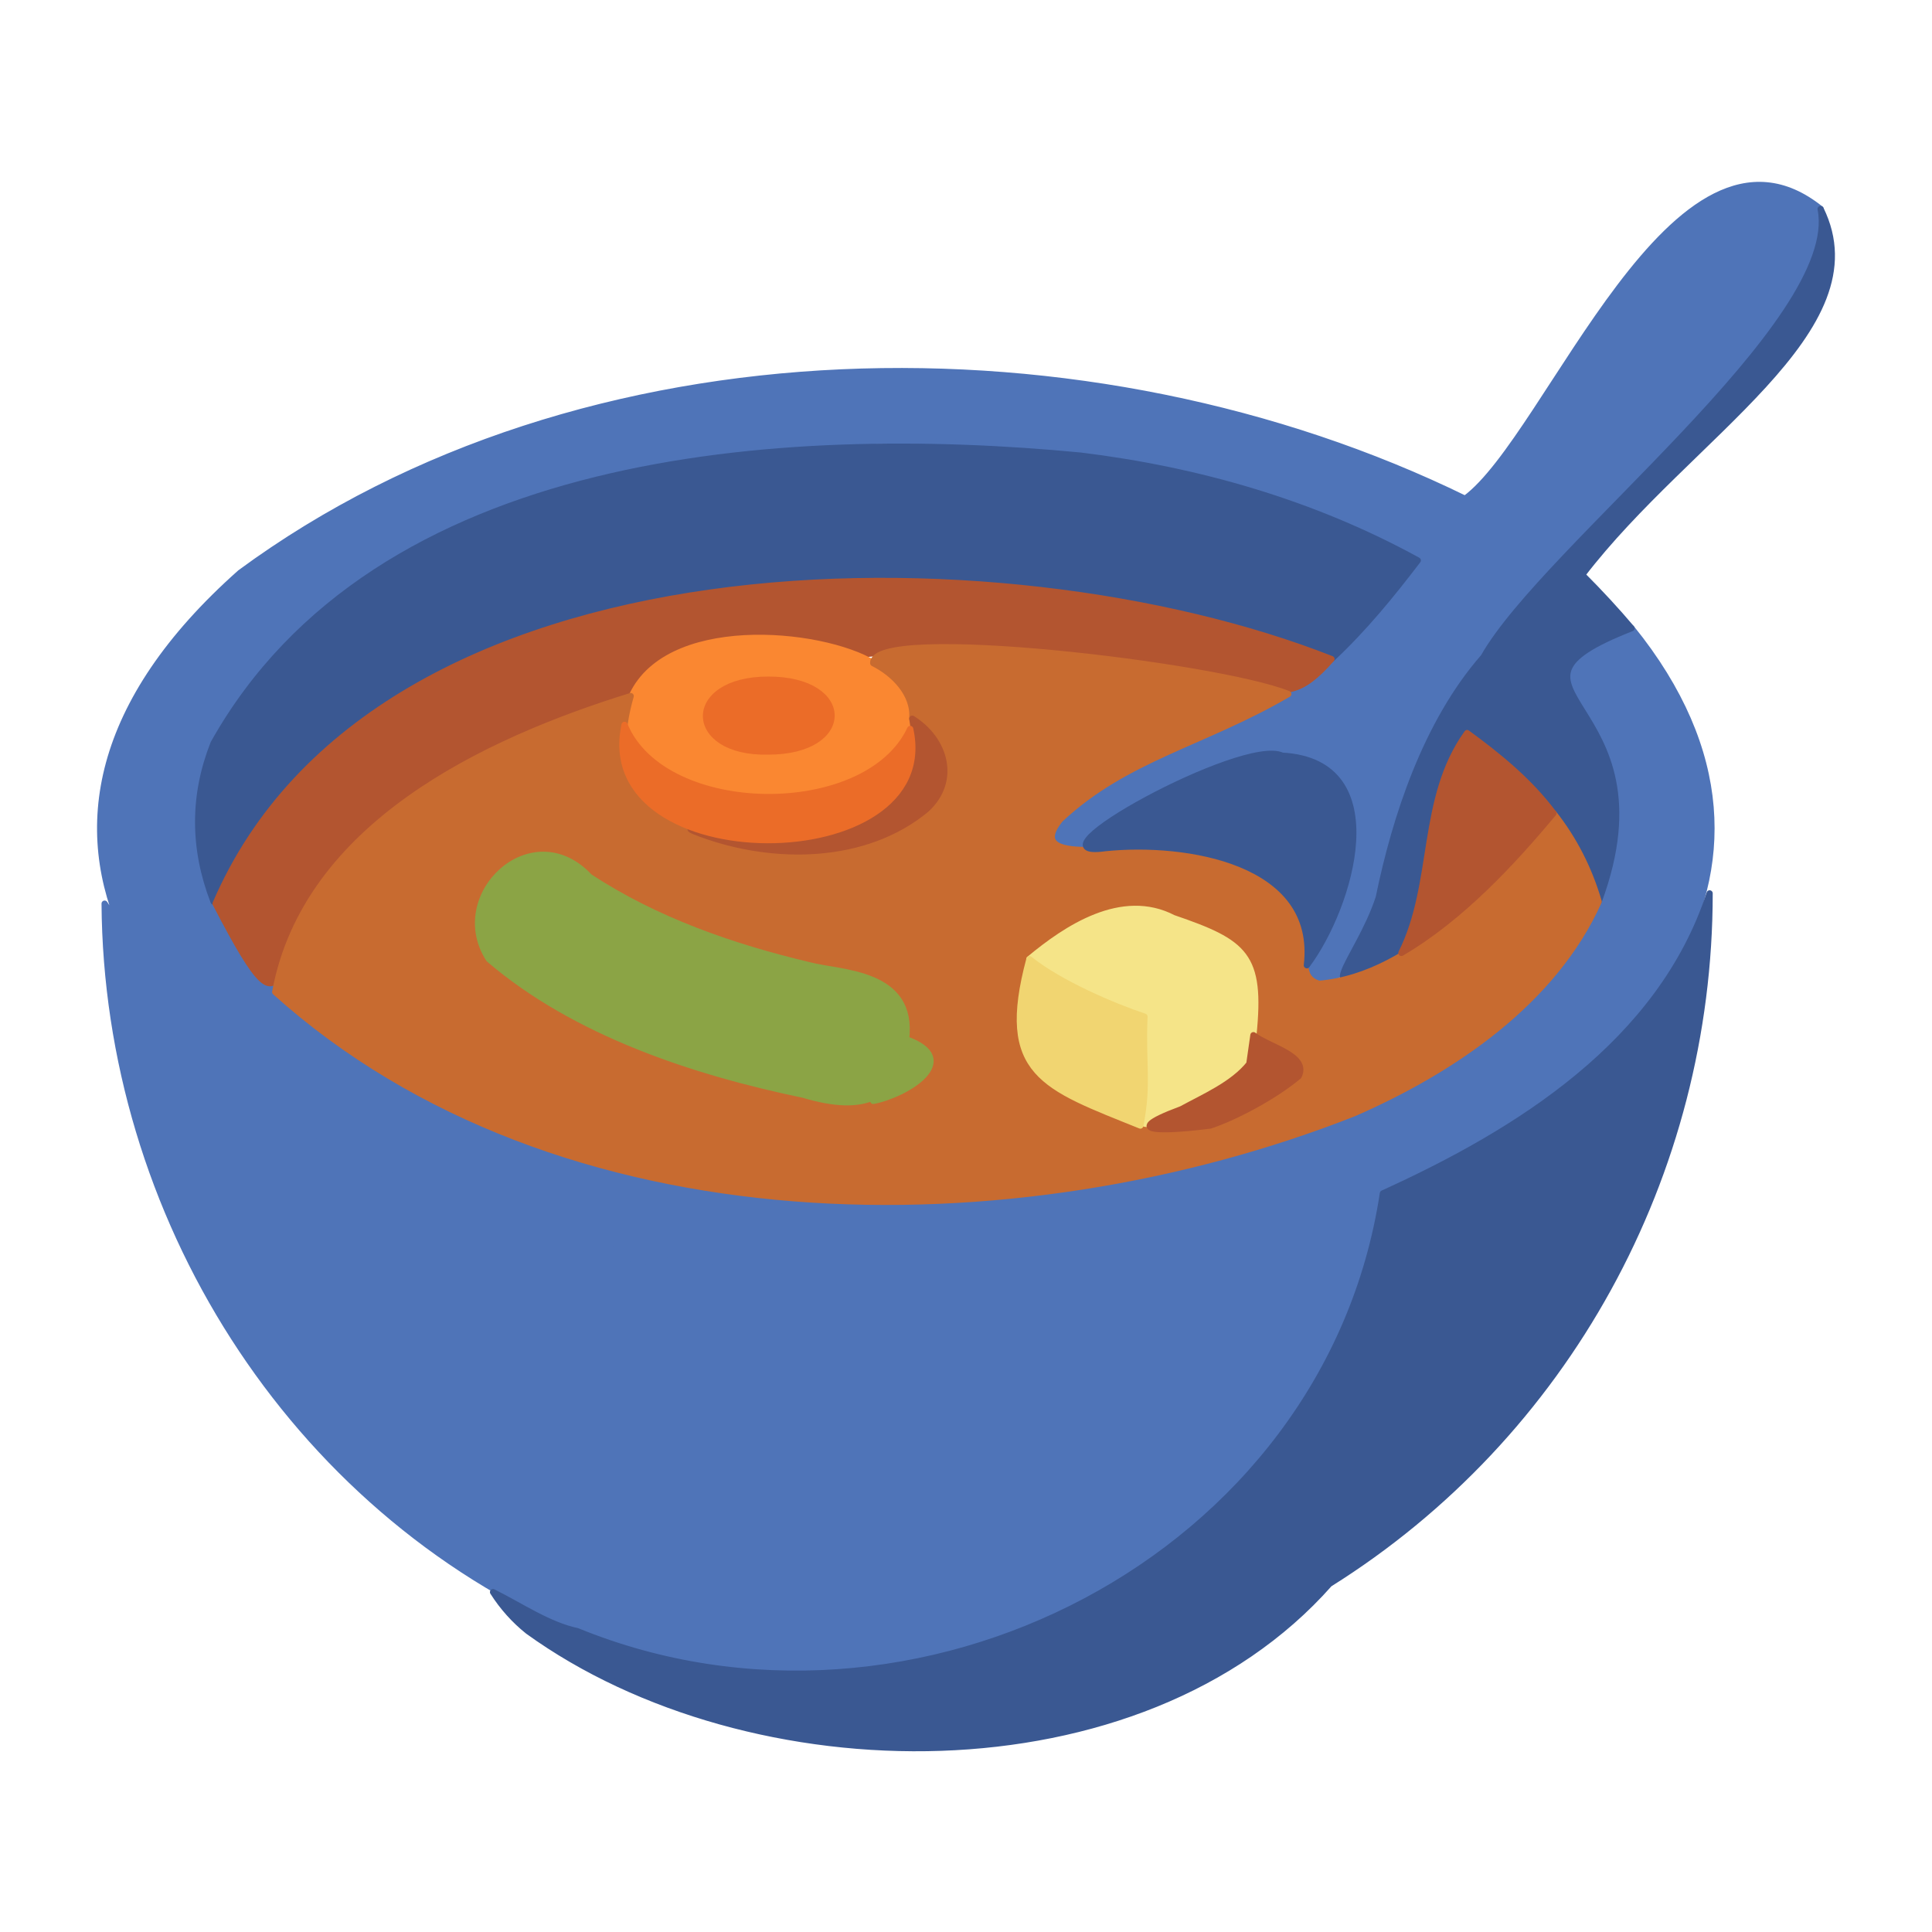
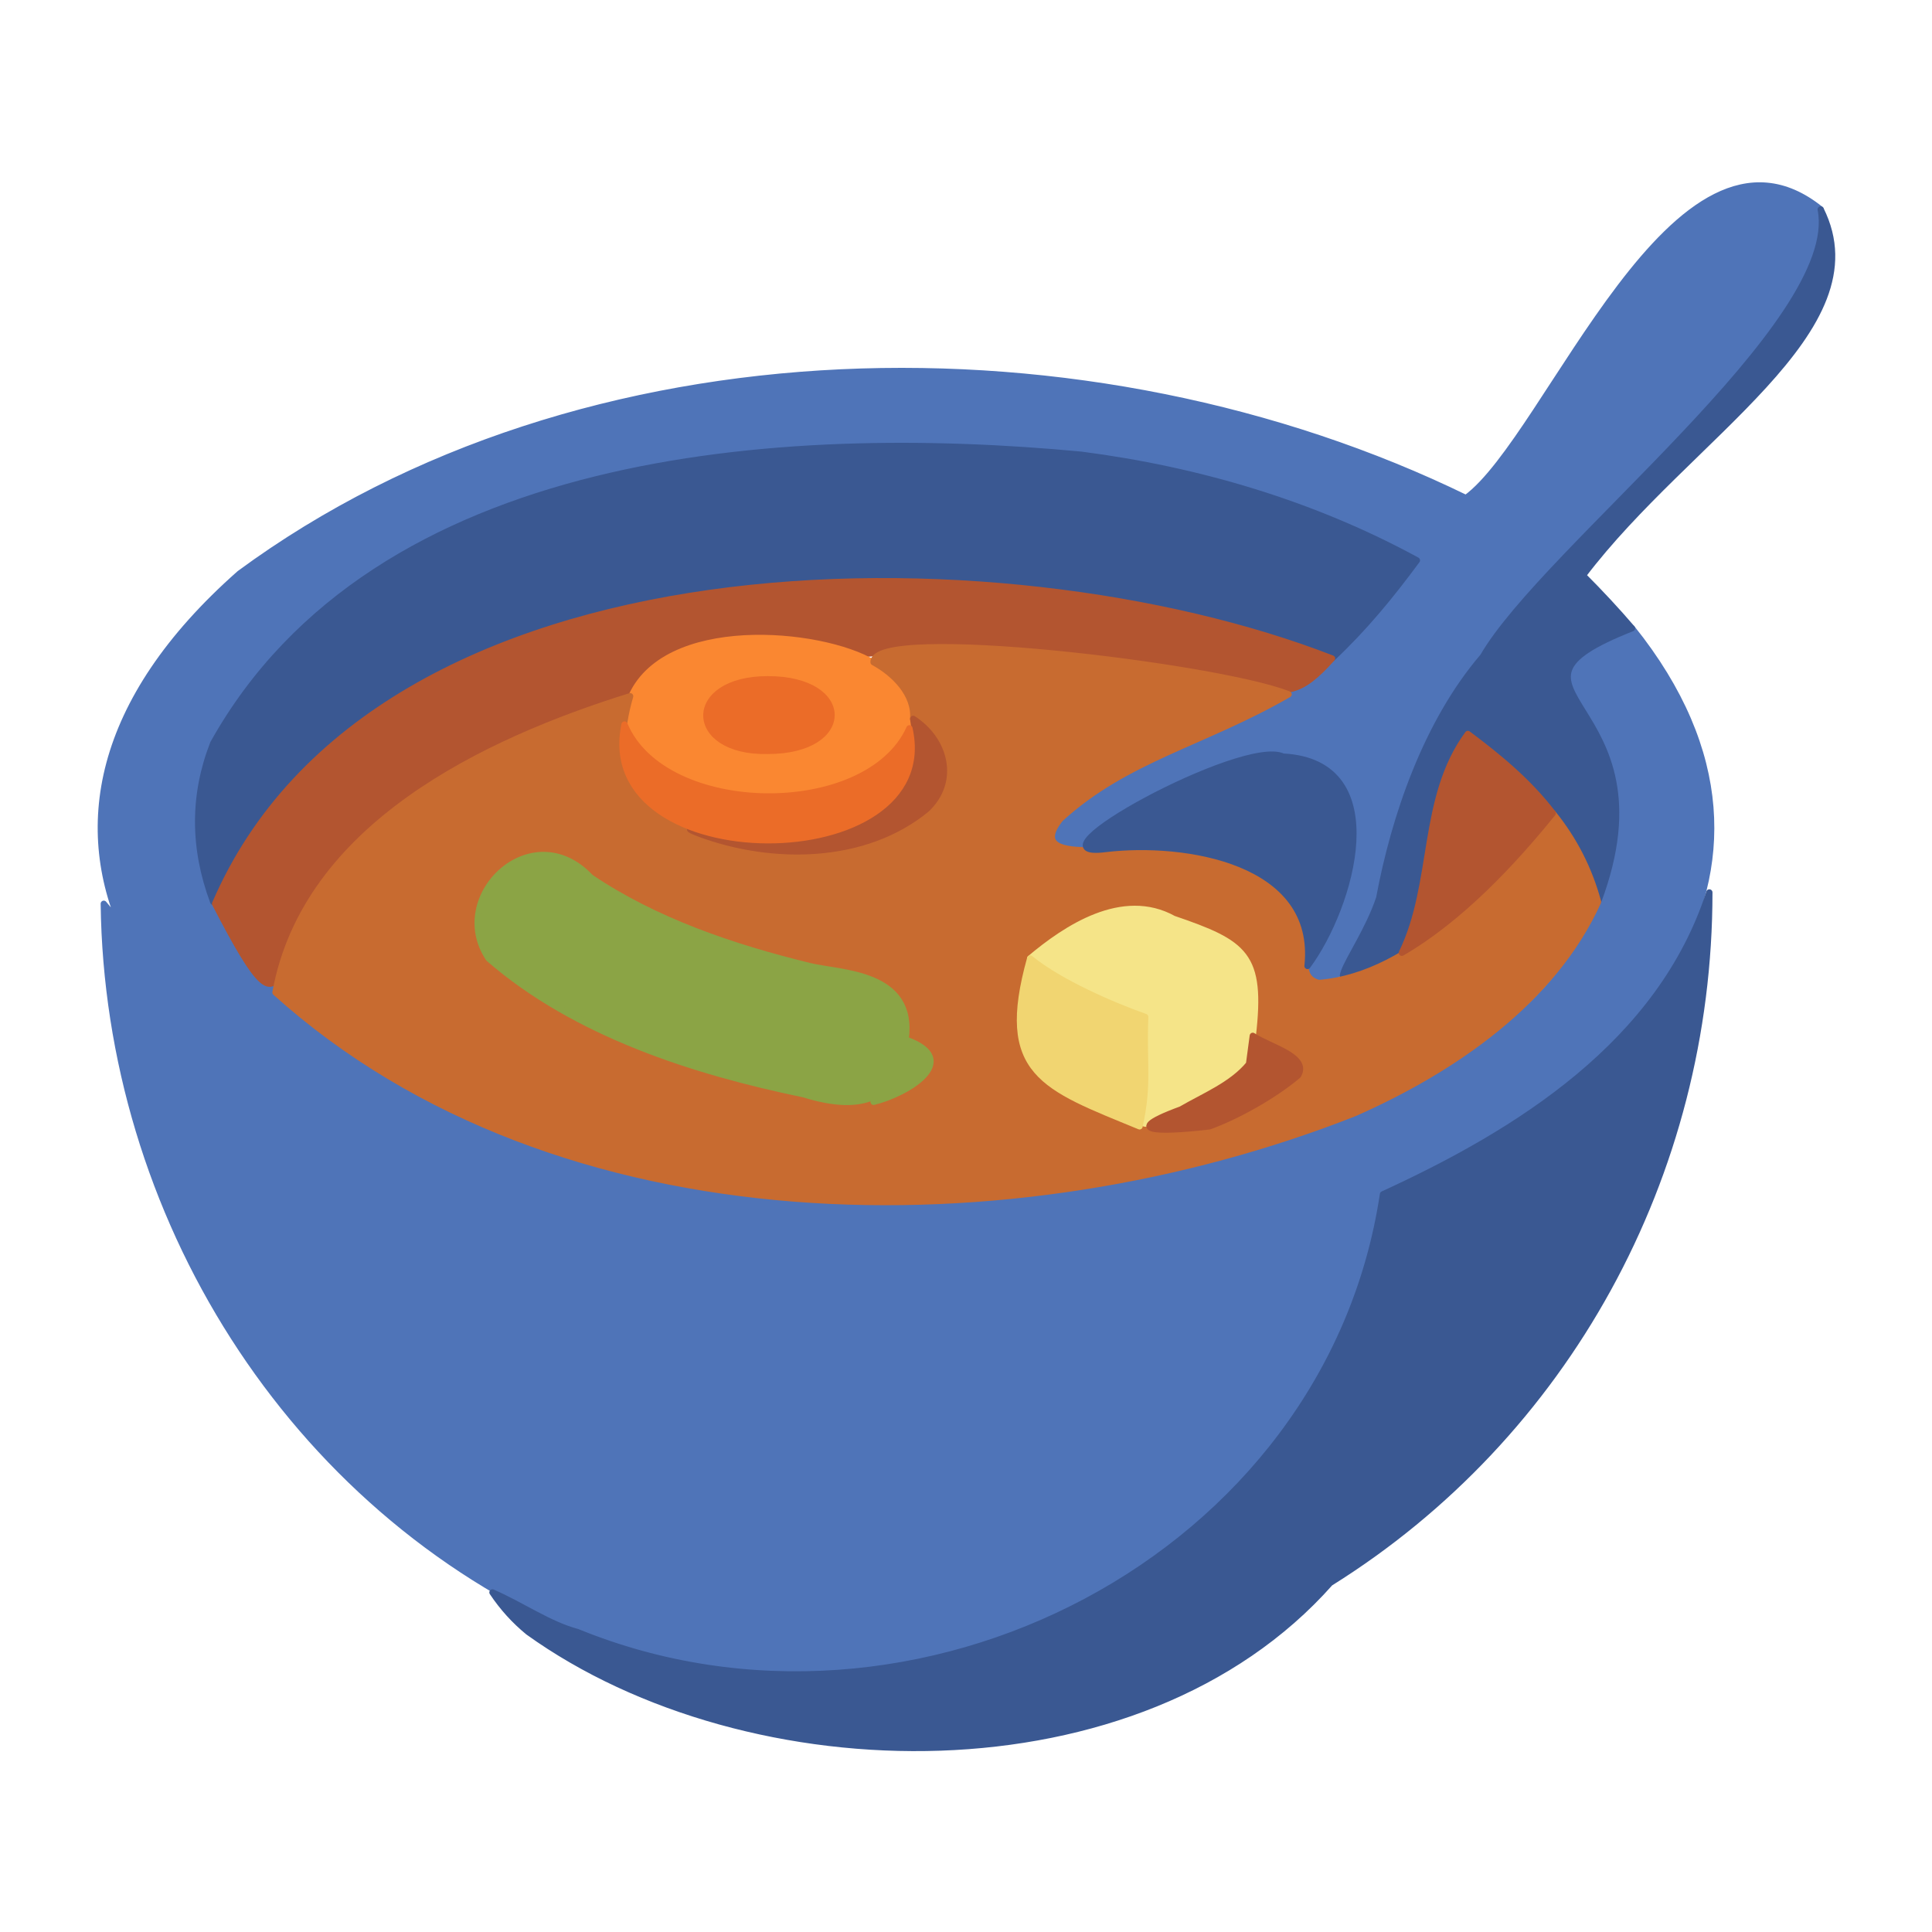
- <svg xmlns="http://www.w3.org/2000/svg" viewBox="-48.9 -89.7 940.1 940.1">
-   <g stroke-linejoin="round" stroke-width="3">
-     <path fill="#4f74b8" stroke="#4f74b8" d="M718 249c104 211-298 271-436 235C158 470-46 348 94 218c150-117 380-118 547-35-60 89-107 70-174 126-10 7-1 16 8 16q31-31 72-43c51-18 75 19 57 65 0 12-28 37-11 42 33-6 34-97 57-125 28-67 201-198 187-252-71-57-132 111-173 141-182-89-429-87-596 36-71.1 63.1-80.6 124.8-55.8 177.7L6 356l-4-6c1 151 90 294 230 354 164 67 365-35 392-213 117-47 218-155 121-275-13 8-46 16-27 33zM98.8 458.3c41.5 27 91.2 47.2 139.2 57.7a691 691 0 0 0 153.4 18.3C286 536 179.2 514 98.8 458.3z" />
-     <path fill="#3a5892" stroke="#3a5892" d="M745 216c-79 31 21 33-16 133-9-35-35-62-64-82-23 32-15 73-32 107-50 30-21 4-11-27 8-39 23-85 51-117 30-53 175-163 164-218 29 59-64 110-116 178q13 13 24 26z" />
-     <path fill="#3a5892" stroke="#3a5892" d="M599 231c-164-62-457-64-544 118q-15-39 0-77c79-141 276-154 422-140 57 7 113 23 164 51-13 17-26 33-42 48z" />
-     <path fill="#b35530" stroke="#b35530" d="M599 231c-15 17-23 18-44 11q-36-9-73-13-57-6-114 0-33-13-68-6c-16 3-34 11-42 26-48 14-97 37-134 73-48 37-24 113-68 28 78-182 383-182 543-119z" />
-     <path fill="#fa8731" stroke="#fa8731" d="M368 229c35 14 35 47 0 60-36 14-95 14-113-26 4-49 78-48 113-34z" />
-     <path fill="#c86b30" stroke="#c86b30" d="M578 248c-41 24-79 31-111 61-21 26 45 9 56 14 24 3 58 12 63 41 2 9-4 22 7 25 47-4 85-51 114-83q15 19 22 43c-22 49-71 82-119 103-165 65-387 65-525-59 15-81 102-122 173-144-10 35 1 53 34 67 35 13 80 13 110-12 15-14 9-34-7-44 1-12-9-22-19-27-1-19 167 1 202 15z" />
-     <path fill="#eb6c28" stroke="#eb6c28" d="M325 241c41 0 41 35 0 35-40 1-41-35 0-35z" />
-     <path fill="#b35530" stroke="#b35530" d="M395 260c16 10 22 30 7 44-30 25-75 25-110 12-22-8 37 7 47 2 33-4 63-19 56-58z" />
-     <path fill="#eb6c28" stroke="#eb6c28" d="M394 265c16 72-155 73-139-2 19 46 118 47 139 2z" />
-     <path fill="#b35530" stroke="#b35530" d="M707 306c-20 24-45 51-74 68 17-34 9-75 32-107 15 11 30 23 42 39z" />
-     <path fill="#3a5892" stroke="#3a5892" d="M587 380c6-51-59-61-98-57-42 6 67-54 86-45 55 3 33 74 12 102z" />
-     <path fill="#8ba445" stroke="#8ba445" d="M392 416c-3 29-20 36-50 27-53-11-111-30-153-66-20-31 21-70 49-40 32 21 69 34 107 43 15 4 51 3 47 36z" />
-     <path fill="#3a5892" stroke="#3a5892" d="M783 345c0 137-70 264-185 336-92 104-282 101-390 23q-10-8-17-19c14 7 27 16 41 19 164 67 365-35 392-213 66-30 135-73 159-146z" />
-     <path fill="#f5e488" stroke="#f5e488" d="m561 414-2 14c-8 10-22 16-33 22-32 18-15-1-18-21 1-1-1-15 0-24-15-5-40-16-56-28 18-15 45-33 70-20 35 12 43 18 39 57z" />
-     <path fill="#f1d571" stroke="#f1d571" d="M452 377c15 12 41 23 56 28-1 24 2 32-2 53-47-19-69-25-54-81z" />
-     <path fill="#b35530" stroke="#b35530" d="M561 414c8 6 27 10 22 20-12 10-31 20-43 24-16 2-49 5-14-8 11-6 25-12 33-22z" />
-     <path fill="#8ba445" stroke="#8ba445" d="M376 446c10-8 15-18 16-30 28 10 0 27-16 30z" />
+ <svg xmlns="http://www.w3.org/2000/svg" viewBox="0 0 1024 1024">
+   <g stroke-linejoin="round" stroke-width="3.3">
+     <path fill="#4f74b8" stroke="#4f74b8" d="M835 369c114 230-324 295-475 256C225 610 3 477 156 335c163-127 414-128 595-38-65 97-116 76-189 137-11 8-1 18 9 18q33-34 78-47c56-20 82 21 62 71 0 13-30 40-12 45 36-6 37-105 62-136 31-73 219-215 204-274-77-62-144 121-188 153-199-97-468-94-650 40-77 68-87 136-60 193l-7-12-5-6c2 164 98 320 251 386 179 73 398-39 427-232 127-52 237-169 132-300-14 9-50 17-30 36zM161 597c45 29 99 51 152 63a753 753 0 0 0 167 20c-115 2-232-22-319-83z" />
+     <path fill="#3a5892" stroke="#3a5892" d="M865 333c-86 34 23 36-18 145-9-38-38-68-69-89-25 34-17 79-35 116-55 33-23 4-12-29 8-43 25-93 55-128 33-57 191-177 179-237 32 64-70 120-126 194q14 14 26 28z" />
+     <path fill="#3a5892" stroke="#3a5892" d="M706 349c-179-67-498-69-593 129q-16-43 0-84c86-154 301-168 460-153 62 8 123 26 178 56-14 19-28 36-45 52z" />
+     <path fill="#b35530" stroke="#b35530" d="M706 349c-17 19-25 20-48 12q-39-10-80-14-62-6-124 0-36-14-74-6c-17 3-37 12-46 28-52 15-105 40-146 79-52 41-26 124-74 31 85-198 417-198 592-130z" />
+     <path fill="#fa8731" stroke="#fa8731" d="M454 347c38 15 38 51 0 65-39 16-103 16-123-28 4-53 85-52 123-37z" />
+     <path fill="#c86b30" stroke="#c86b30" d="M683 368c-45 26-86 34-121 66-23 29 49 10 61 16 26 3 63 13 69 44 2 10-5 24 7 27 51-4 93-55 124-90q17 21 24 47c-24 53-77 89-129 112-180 71-422 71-572-64 16-88 111-133 188-157-11 38 1 58 37 73 38 14 87 14 120-13 16-15 10-37-7-48 1-13-10-24-21-30-1-20 182 2 220 17z" />
+     <path fill="#eb6c28" stroke="#eb6c28" d="M407 360c45 0 45 38 0 38-43 1-44-38 0-38z" />
+     <path fill="#b35530" stroke="#b35530" d="M484 381c17 11 23 33 7 48-33 27-82 27-120 13-24-9 41 8 52 2 35-4 68-21 61-63z" />
+     <path fill="#eb6c28" stroke="#eb6c28" d="M482 386c18 79-168 80-151-2 21 50 129 51 151 2z" />
+     <path fill="#b35530" stroke="#b35530" d="M823 431c-21 26-49 56-80 74 18-37 10-82 35-116 16 12 32 25 45 42z" />
+     <path fill="#3a5892" stroke="#3a5892" d="M693 512c6-56-65-67-107-62-46 6 73-59 94-49 59 3 36 80 13 111z" />
+     <path fill="#8ba445" stroke="#8ba445" d="M480 551c-3 31-22 39-54 29-58-12-121-32-167-72-22-33 23-76 54-43 34 23 75 37 116 47 16 4 56 3 51 39z" />
+     <path fill="#3a5892" stroke="#3a5892" d="M906 473c0 150-76 288-201 366-101 114-308 110-425 26q-11-9-19-21c16 7 30 17 45 21 179 73 398-39 427-232 72-33 147-80 173-160z" />
+     <path fill="#f5e488" stroke="#f5e488" d="m664 549-2 15c-9 11-24 17-36 24-35 19-16-1-19-23 1-1-1-16 0-26-17-6-44-18-61-31 19-16 49-36 76-21 38 13 47 19 42 62z" />
+     <path fill="#f1d571" stroke="#f1d571" d="M546 508c16 13 44 25 61 31-1 26 2 35-3 58-51-21-75-28-58-89z" />
+     <path fill="#b35530" stroke="#b35530" d="M664 549c9 6 30 11 24 21-13 11-33 22-47 27-17 2-53 5-15-9 12-7 27-13 36-24z" />
+     <path fill="#8ba445" stroke="#8ba445" d="M463 584c11-9 16-20 17-33 31 11 0 29-17 33z" />
  </g>
</svg>
